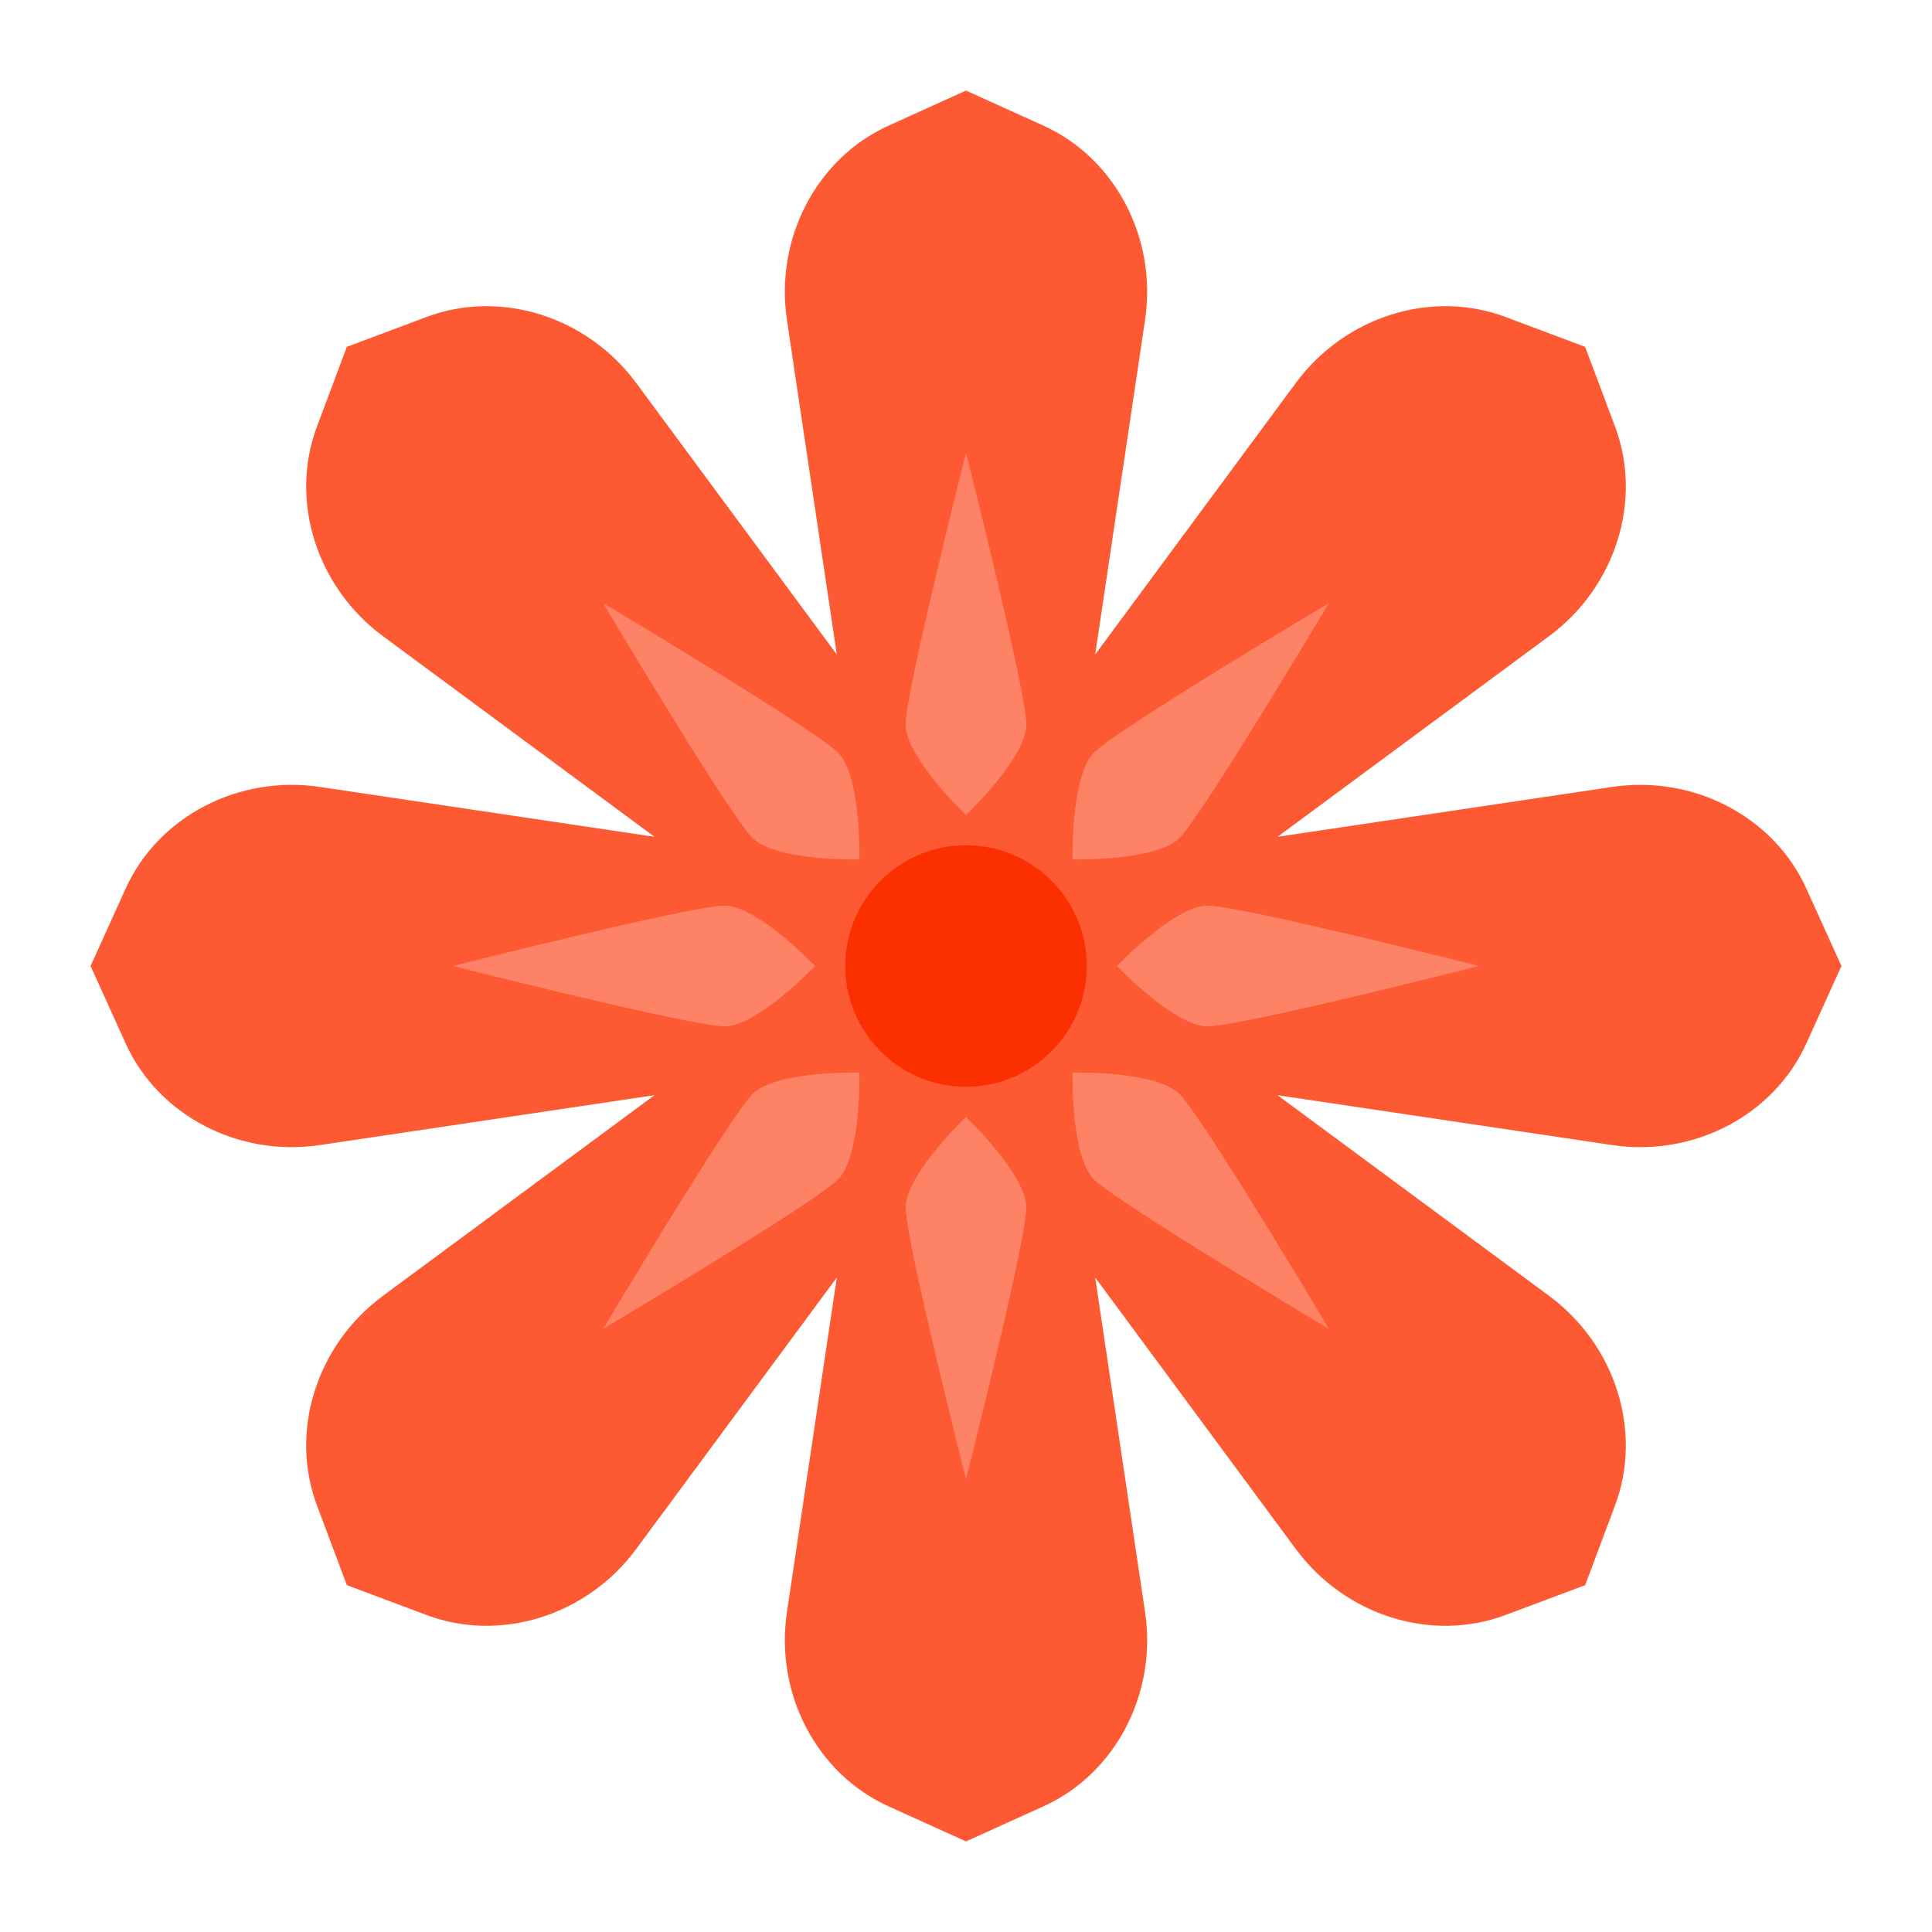
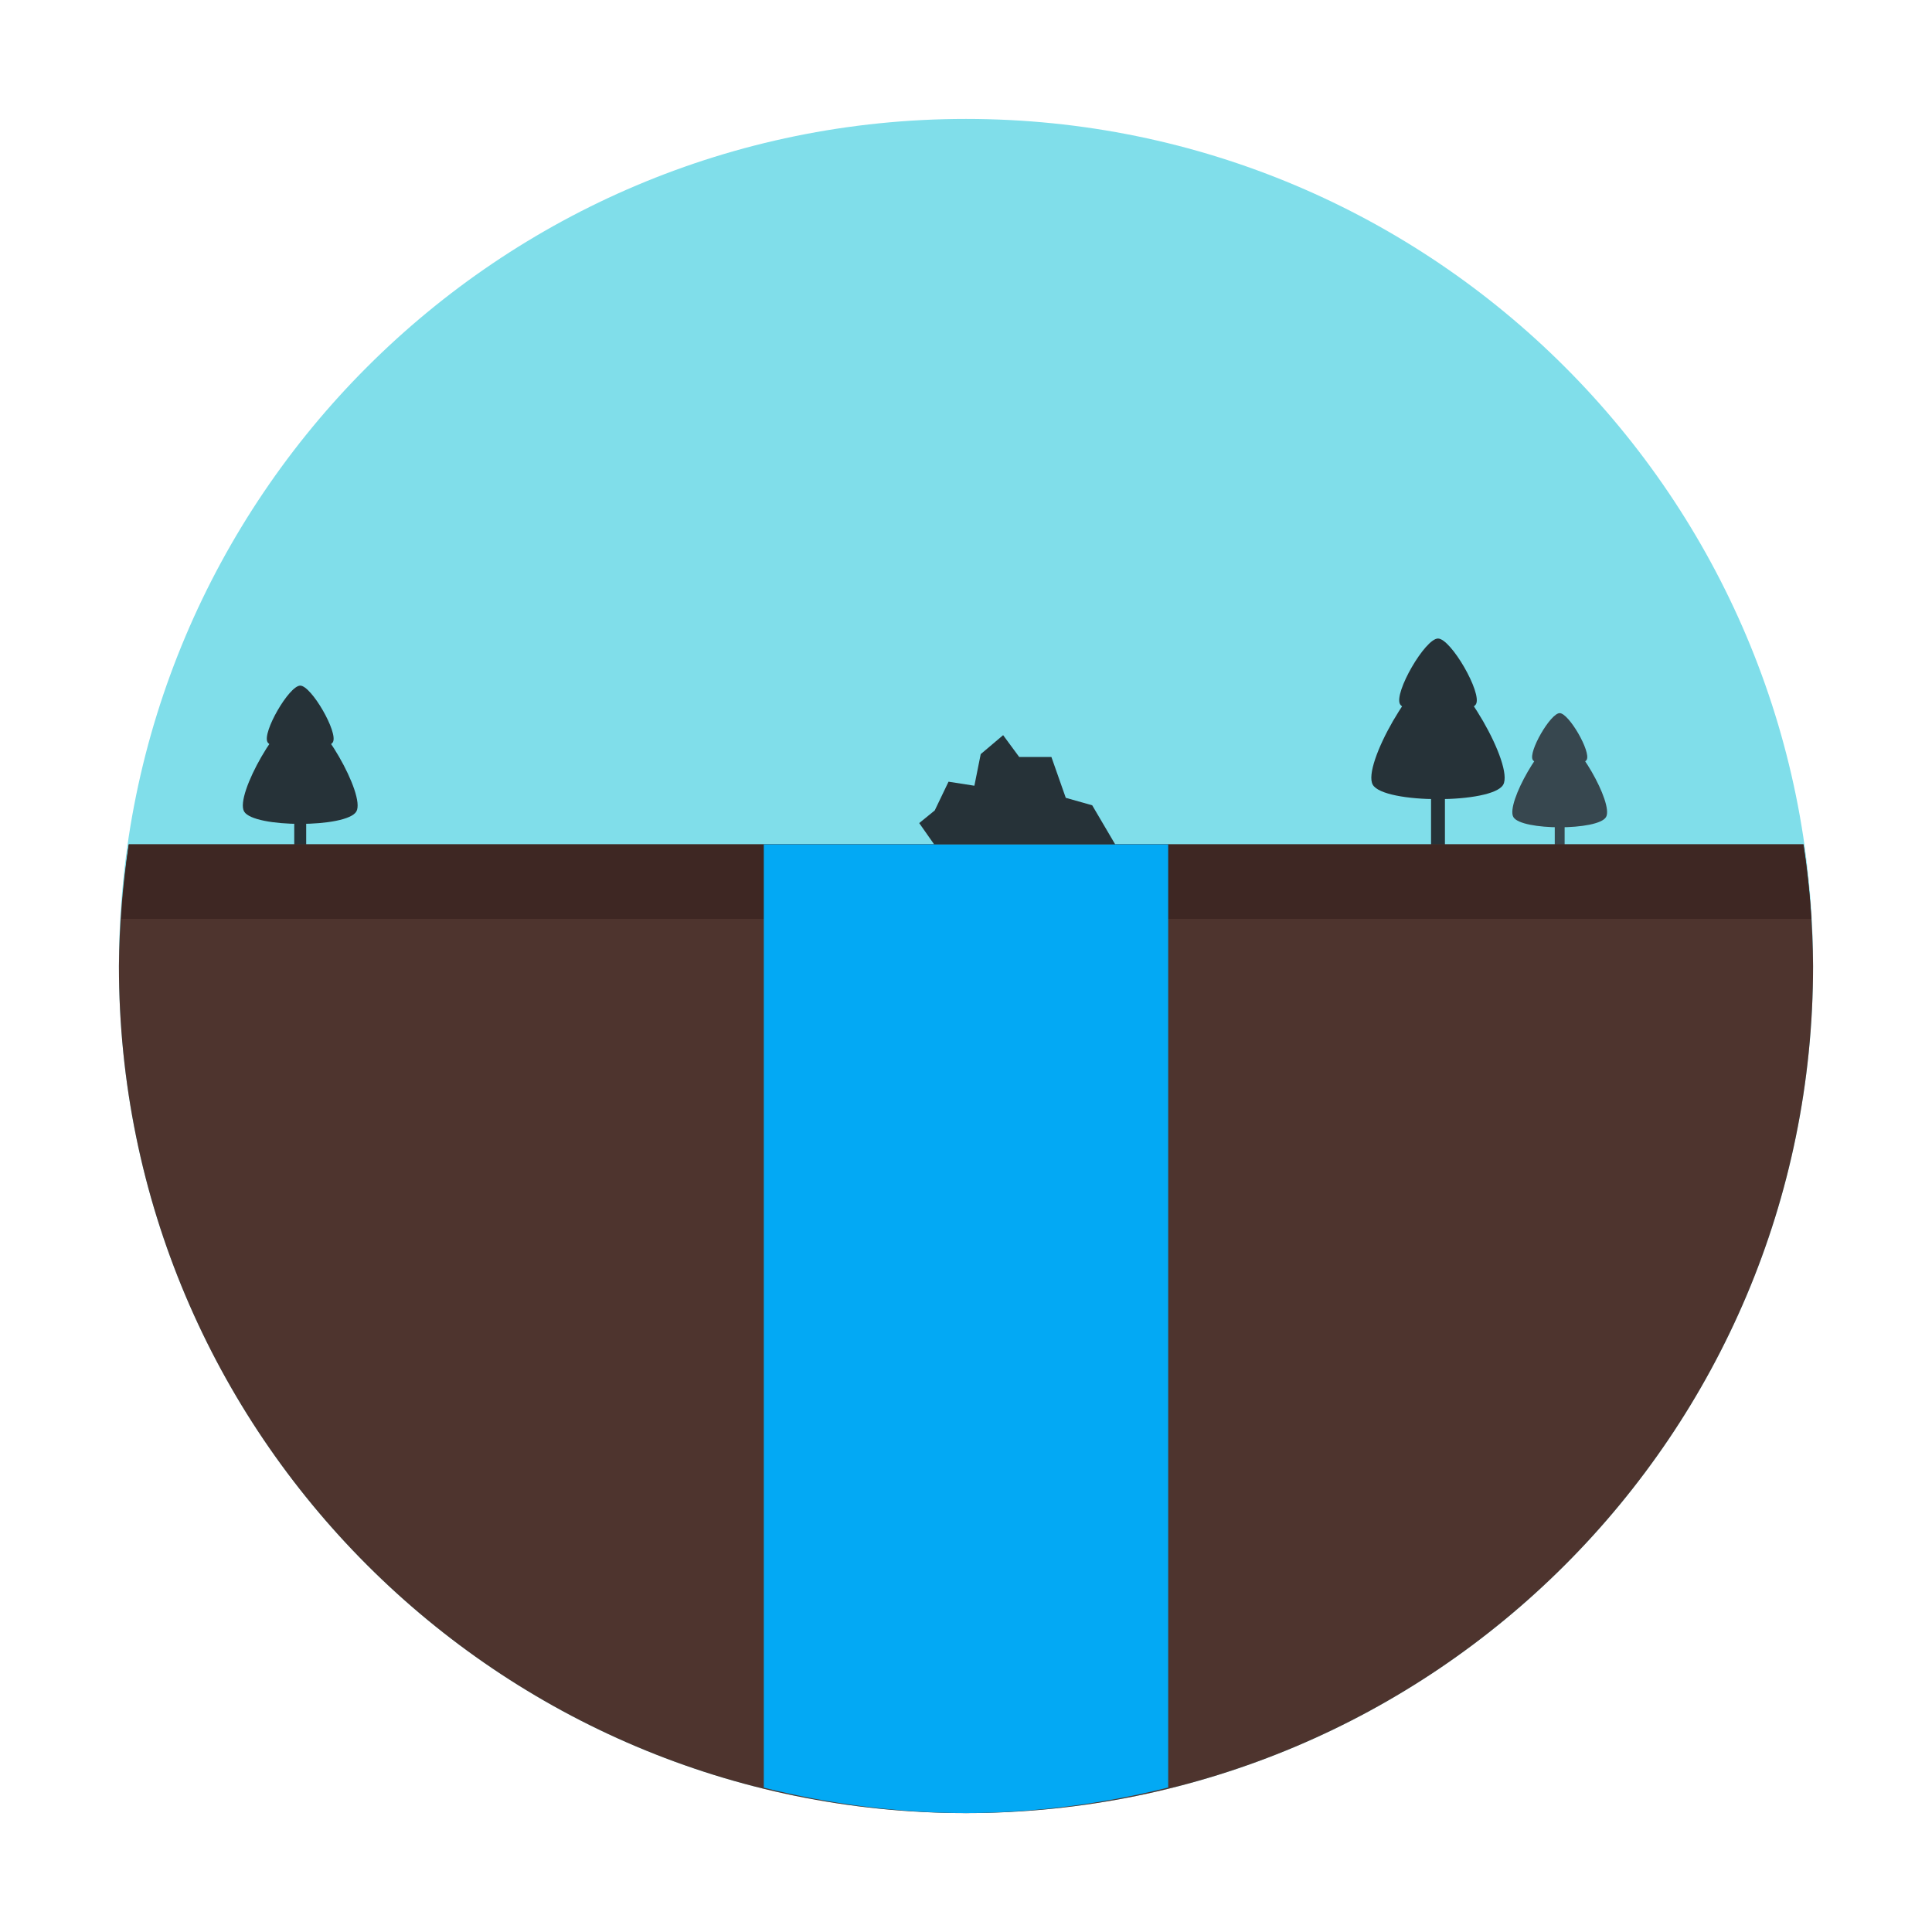
- <svg xmlns="http://www.w3.org/2000/svg" width="64px" height="64px" viewBox="0 0 64 64" data-name="Layer 1" id="Layer_1">
-   <defs>
-     <style>
-       .cls-1 {
-         fill: #fc2f00;
-       }
- 
-       .cls-2 {
-         fill: #fd8266;
-       }
- 
-       .cls-3 {
-         fill: #fd5933;
-       }
-     </style>
-   </defs>
-   <path class="cls-3" d="M42.31,36.28h.01l9,6.65c2.2,1.63,3.1,4.49,2.18,6.94l-.99,2.64-2.64,.99c-2.45,.92-5.31,.02-6.94-2.18l-6.65-9,1.65,11.07c.41,2.71-.98,5.37-3.37,6.45l-2.56,1.16-2.56-1.16c-2.39-1.08-3.78-3.74-3.37-6.45l1.65-11.07h0s0,0,0,0l-6.65,9c-1.63,2.2-4.49,3.1-6.94,2.18l-2.64-.99-.99-2.64c-.92-2.45-.02-5.31,2.18-6.94l9-6.65-11.07,1.65c-2.71,.41-5.37-.98-6.45-3.37l-1.16-2.56,1.16-2.56c1.08-2.39,3.74-3.78,6.45-3.37l11.07,1.65-9-6.65c-2.2-1.63-3.1-4.49-2.18-6.94l.99-2.64,2.64-.99c2.45-.92,5.31-.02,6.94,2.18l6.65,9h0s0,0,0,0l-1.65-11.07c-.41-2.71,.98-5.37,3.37-6.45l2.56-1.16,2.56,1.16c2.39,1.08,3.78,3.74,3.37,6.45l-1.65,11.07,6.65-9c1.63-2.2,4.49-3.1,6.94-2.18l2.64,.99,.99,2.64c.92,2.45,.02,5.31-2.18,6.94l-9,6.65h0l11.07-1.65c2.71-.41,5.37,.98,6.45,3.37l1.16,2.56-1.16,2.56c-1.08,2.39-3.74,3.78-6.45,3.37l-11.07-1.65h-.01Z" />
-   <path class="cls-2" d="M34,24c0,1.1-2,3-2,3,0,0-2-1.9-2-3s2-9,2-9c0,0,2,7.9,2,9Z" />
-   <path class="cls-2" d="M27.76,24.93c.78,.78,.71,3.54,.71,3.54,0,0-2.75,.07-3.54-.71s-4.95-7.78-4.95-7.78c0,0,7,4.17,7.78,4.95Z" />
-   <path class="cls-2" d="M24,30c1.1,0,3,2,3,2,0,0-1.9,2-3,2s-9-2-9-2c0,0,7.9-2,9-2Z" />
-   <path class="cls-2" d="M24.93,36.24c.78-.78,3.54-.71,3.54-.71,0,0,.07,2.75-.71,3.54s-7.78,4.95-7.78,4.95c0,0,4.17-7,4.95-7.78Z" />
-   <path class="cls-2" d="M30,40c0-1.1,2-3,2-3,0,0,2,1.9,2,3s-2,9-2,9c0,0-2-7.9-2-9Z" />
-   <path class="cls-2" d="M36.24,39.07c-.78-.78-.71-3.54-.71-3.54,0,0,2.75-.07,3.54,.71s4.95,7.78,4.95,7.78c0,0-7-4.17-7.78-4.95Z" />
-   <path class="cls-2" d="M40,34c-1.1,0-3-2-3-2,0,0,1.9-2,3-2s9,2,9,2c0,0-7.9,2-9,2Z" />
-   <path class="cls-2" d="M39.07,27.76c-.78,.78-3.54,.71-3.54,.71,0,0-.07-2.75,.71-3.54s7.78-4.95,7.78-4.95c0,0-4.17,7-4.95,7.78Z" />
-   <circle class="cls-1" cx="32" cy="32" r="4" />
+ <svg xmlns="http://www.w3.org/2000/svg" width="120px" height="120px" viewBox="0 0 120 120" id="svg4254" version="1.1">
+   <defs id="defs4256" />
+   <path d="M 112.613,60 A 52.613,52.613 0 0 1 60,112.613 52.613,52.613 0 0 1 7.387,60 52.613,52.613 0 0 1 60,7.387 52.613,52.613 0 0 1 112.613,60 Z" id="circle16348" style="opacity:1;fill:#80deea;fill-opacity:1;stroke:none;stroke-width:6.9;stroke-linecap:round;stroke-linejoin:miter;stroke-miterlimit:4;stroke-dasharray:none;stroke-dashoffset:0;stroke-opacity:1" />
+   <path d="m 96.569,46.118 0.613,0 0,8.342 -0.613,0 z" id="rect16352" style="color:#000000;clip-rule:nonzero;display:inline;overflow:visible;visibility:visible;opacity:1;isolation:auto;mix-blend-mode:normal;color-interpolation:sRGB;color-interpolation-filters:linearRGB;solid-color:#000000;solid-opacity:1;fill:#37474f;fill-opacity:1;fill-rule:nonzero;stroke:none;stroke-width:35.2;stroke-linecap:butt;stroke-linejoin:miter;stroke-miterlimit:4;stroke-dasharray:none;stroke-dashoffset:0;stroke-opacity:1;color-rendering:auto;image-rendering:auto;shape-rendering:auto;text-rendering:auto;enable-background:accumulate" />
+   <path d="m 98.55,47.195 c -0.285,0.493 -3.065,0.493 -3.35,0 -0.285,-0.493 1.105,-2.901 1.675,-2.901 0.569,0 1.96,2.408 1.675,2.901 z" id="path16354" style="color:#000000;clip-rule:nonzero;display:inline;overflow:visible;visibility:visible;opacity:1;isolation:auto;mix-blend-mode:normal;color-interpolation:sRGB;color-interpolation-filters:linearRGB;solid-color:#000000;solid-opacity:1;fill:#37474f;fill-opacity:1;fill-rule:nonzero;stroke:none;stroke-width:35.2;stroke-linecap:butt;stroke-linejoin:miter;stroke-miterlimit:4;stroke-dasharray:none;stroke-dashoffset:0;stroke-opacity:1;color-rendering:auto;image-rendering:auto;shape-rendering:auto;text-rendering:auto;enable-background:accumulate" />
+   <path d="m 99.753,50.749 c -0.489,0.847 -5.266,0.847 -5.755,0 -0.489,-0.847 1.899,-4.984 2.878,-4.984 0.978,0 3.367,4.137 2.878,4.984 z" id="path16356" style="color:#000000;clip-rule:nonzero;display:inline;overflow:visible;visibility:visible;opacity:1;isolation:auto;mix-blend-mode:normal;color-interpolation:sRGB;color-interpolation-filters:linearRGB;solid-color:#000000;solid-opacity:1;fill:#37474f;fill-opacity:1;fill-rule:nonzero;stroke:none;stroke-width:35.2;stroke-linecap:butt;stroke-linejoin:miter;stroke-miterlimit:4;stroke-dasharray:none;stroke-dashoffset:0;stroke-opacity:1;color-rendering:auto;image-rendering:auto;shape-rendering:auto;text-rendering:auto;enable-background:accumulate" />
+   <path d="m 88.885,42.227 0.862,0 0,11.737 -0.862,0 z" id="rect16360" style="color:#000000;clip-rule:nonzero;display:inline;overflow:visible;visibility:visible;opacity:1;isolation:auto;mix-blend-mode:normal;color-interpolation:sRGB;color-interpolation-filters:linearRGB;solid-color:#000000;solid-opacity:1;fill:#263238;fill-opacity:1;fill-rule:nonzero;stroke:none;stroke-width:35.2;stroke-linecap:butt;stroke-linejoin:miter;stroke-miterlimit:4;stroke-dasharray:none;stroke-dashoffset:0;stroke-opacity:1;color-rendering:auto;image-rendering:auto;shape-rendering:auto;text-rendering:auto;enable-background:accumulate" />
+   <path d="m 91.673,43.742 c -0.401,0.694 -4.313,0.694 -4.713,0 -0.401,-0.694 1.555,-4.082 2.357,-4.082 0.801,0 2.757,3.388 2.357,4.082 z" id="path16362" style="color:#000000;clip-rule:nonzero;display:inline;overflow:visible;visibility:visible;opacity:1;isolation:auto;mix-blend-mode:normal;color-interpolation:sRGB;color-interpolation-filters:linearRGB;solid-color:#000000;solid-opacity:1;fill:#263238;fill-opacity:1;fill-rule:nonzero;stroke:none;stroke-width:35.2;stroke-linecap:butt;stroke-linejoin:miter;stroke-miterlimit:4;stroke-dasharray:none;stroke-dashoffset:0;stroke-opacity:1;color-rendering:auto;image-rendering:auto;shape-rendering:auto;text-rendering:auto;enable-background:accumulate" />
+   <path d="m 93.365,48.743 c -0.688,1.192 -7.41,1.192 -8.098,0 -0.688,-1.192 2.672,-7.013 4.049,-7.013 1.377,0 4.737,5.821 4.049,7.013 z" id="path16364" style="color:#000000;clip-rule:nonzero;display:inline;overflow:visible;visibility:visible;opacity:1;isolation:auto;mix-blend-mode:normal;color-interpolation:sRGB;color-interpolation-filters:linearRGB;solid-color:#000000;solid-opacity:1;fill:#263238;fill-opacity:1;fill-rule:nonzero;stroke:none;stroke-width:35.2;stroke-linecap:butt;stroke-linejoin:miter;stroke-miterlimit:4;stroke-dasharray:none;stroke-dashoffset:0;stroke-opacity:1;color-rendering:auto;image-rendering:auto;shape-rendering:auto;text-rendering:auto;enable-background:accumulate" />
+   <path d="m 18.276,44.795 0.742,0 0,10.104 -0.742,0 z" id="rect16368" style="color:#000000;clip-rule:nonzero;display:inline;overflow:visible;visibility:visible;opacity:1;isolation:auto;mix-blend-mode:normal;color-interpolation:sRGB;color-interpolation-filters:linearRGB;solid-color:#000000;solid-opacity:1;fill:#263238;fill-opacity:1;fill-rule:nonzero;stroke:none;stroke-width:35.2;stroke-linecap:butt;stroke-linejoin:miter;stroke-miterlimit:4;stroke-dasharray:none;stroke-dashoffset:0;stroke-opacity:1;color-rendering:auto;image-rendering:auto;shape-rendering:auto;text-rendering:auto;enable-background:accumulate" />
+   <path d="m 20.676,46.099 c -0.345,0.597 -3.713,0.597 -4.058,0 -0.345,-0.597 1.339,-3.514 2.029,-3.514 0.69,0 2.374,2.917 2.029,3.514 z" id="path16370" style="color:#000000;clip-rule:nonzero;display:inline;overflow:visible;visibility:visible;opacity:1;isolation:auto;mix-blend-mode:normal;color-interpolation:sRGB;color-interpolation-filters:linearRGB;solid-color:#000000;solid-opacity:1;fill:#263238;fill-opacity:1;fill-rule:nonzero;stroke:none;stroke-width:35.2;stroke-linecap:butt;stroke-linejoin:miter;stroke-miterlimit:4;stroke-dasharray:none;stroke-dashoffset:0;stroke-opacity:1;color-rendering:auto;image-rendering:auto;shape-rendering:auto;text-rendering:auto;enable-background:accumulate" />
+   <path d="m 22.133,50.404 c -0.593,1.026 -6.379,1.026 -6.971,0 -0.593,-1.026 2.301,-6.037 3.486,-6.037 1.185,0 4.078,5.011 3.486,6.037 z" id="path16372" style="color:#000000;clip-rule:nonzero;display:inline;overflow:visible;visibility:visible;opacity:1;isolation:auto;mix-blend-mode:normal;color-interpolation:sRGB;color-interpolation-filters:linearRGB;solid-color:#000000;solid-opacity:1;fill:#263238;fill-opacity:1;fill-rule:nonzero;stroke:none;stroke-width:35.2;stroke-linecap:butt;stroke-linejoin:miter;stroke-miterlimit:4;stroke-dasharray:none;stroke-dashoffset:0;stroke-opacity:1;color-rendering:auto;image-rendering:auto;shape-rendering:auto;text-rendering:auto;enable-background:accumulate" />
+   <path d="M 7.998,52.446 A 52.613,52.613 0 0 0 7.387,60 52.613,52.613 0 0 0 60,112.614 52.613,52.613 0 0 0 112.613,60 52.613,52.613 0 0 0 112.017,52.446 l -104.019,0 z" id="path16374" style="fill:#4e342e;fill-opacity:1;fill-rule:evenodd;stroke:none;stroke-width:2.604px;stroke-linecap:butt;stroke-linejoin:miter;stroke-opacity:1" />
+   <path d="m 7.998,52.446 a 52.613,52.613 0 0 0 -0.465,4.626 l 104.977,0 a 52.613,52.613 0 0 0 -0.493,-4.626 l -104.019,0 z" id="path16376" style="color:#000000;clip-rule:nonzero;display:inline;overflow:visible;visibility:visible;opacity:1;isolation:auto;mix-blend-mode:normal;color-interpolation:sRGB;color-interpolation-filters:linearRGB;solid-color:#000000;solid-opacity:1;fill:#3e2723;fill-opacity:1;fill-rule:nonzero;stroke:none;stroke-width:35.2;stroke-linecap:butt;stroke-linejoin:miter;stroke-miterlimit:4;stroke-dasharray:none;stroke-dashoffset:0;stroke-opacity:1;color-rendering:auto;image-rendering:auto;shape-rendering:auto;text-rendering:auto;enable-background:accumulate" />
+   <path d="m 47.441,52.446 0,58.59 a 52.613,52.613 0 0 0 12.558,1.577 52.613,52.613 0 0 0 12.56,-1.586 l 0,-58.581 -25.118,0 z" id="path16378" style="color:#000000;clip-rule:nonzero;display:inline;overflow:visible;visibility:visible;opacity:1;isolation:auto;mix-blend-mode:normal;color-interpolation:sRGB;color-interpolation-filters:linearRGB;solid-color:#000000;solid-opacity:1;fill:#03a9f4;fill-opacity:1;fill-rule:nonzero;stroke:none;stroke-width:35.2;stroke-linecap:butt;stroke-linejoin:miter;stroke-miterlimit:4;stroke-dasharray:none;stroke-dashoffset:0;stroke-opacity:1;color-rendering:auto;image-rendering:auto;shape-rendering:auto;text-rendering:auto;enable-background:accumulate" />
+   <path d="m 58.022,52.446 11.245,0 -1.428,-2.428 -1.642,-0.464 -0.892,-2.535 -1.999,0 -1,-1.357 -1.392,1.178 -0.393,1.963 -1.606,-0.25 -0.857,1.785 -0.964,0.785 z" id="path16380" style="fill:#263238;fill-rule:evenodd;stroke:none;stroke-width:2.604px;stroke-linecap:butt;stroke-linejoin:miter;stroke-opacity:1" />
</svg>
